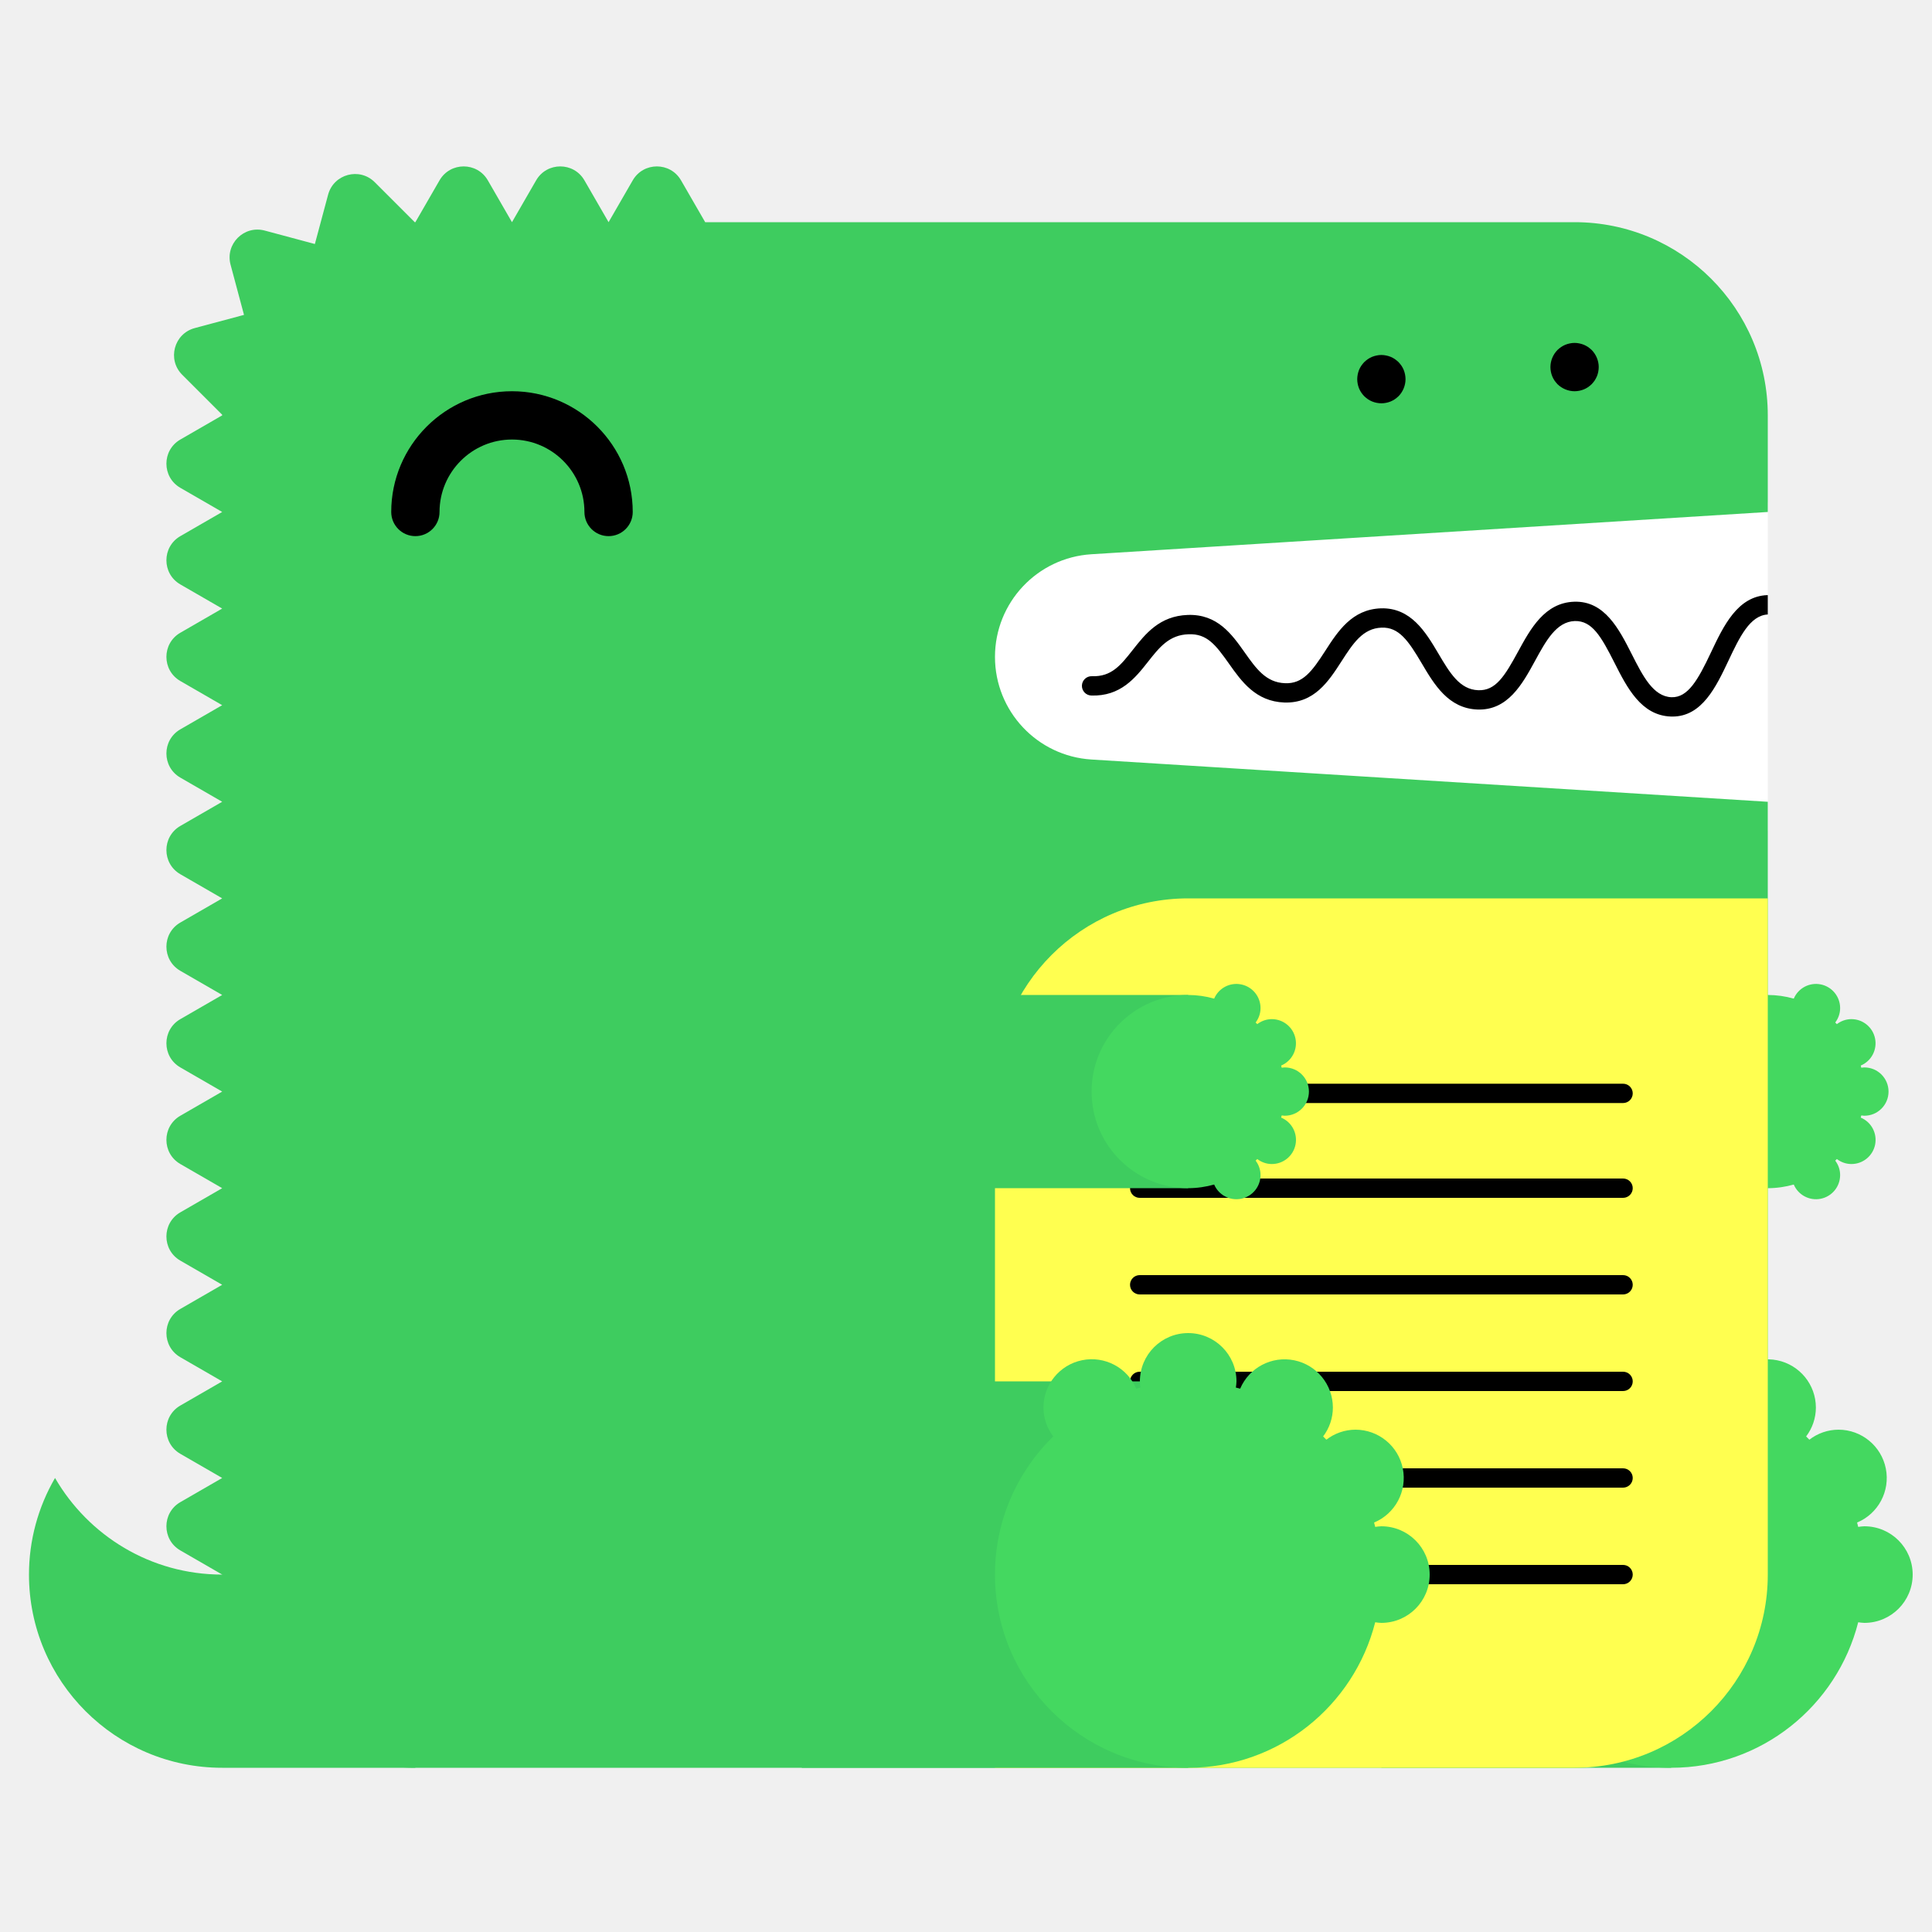
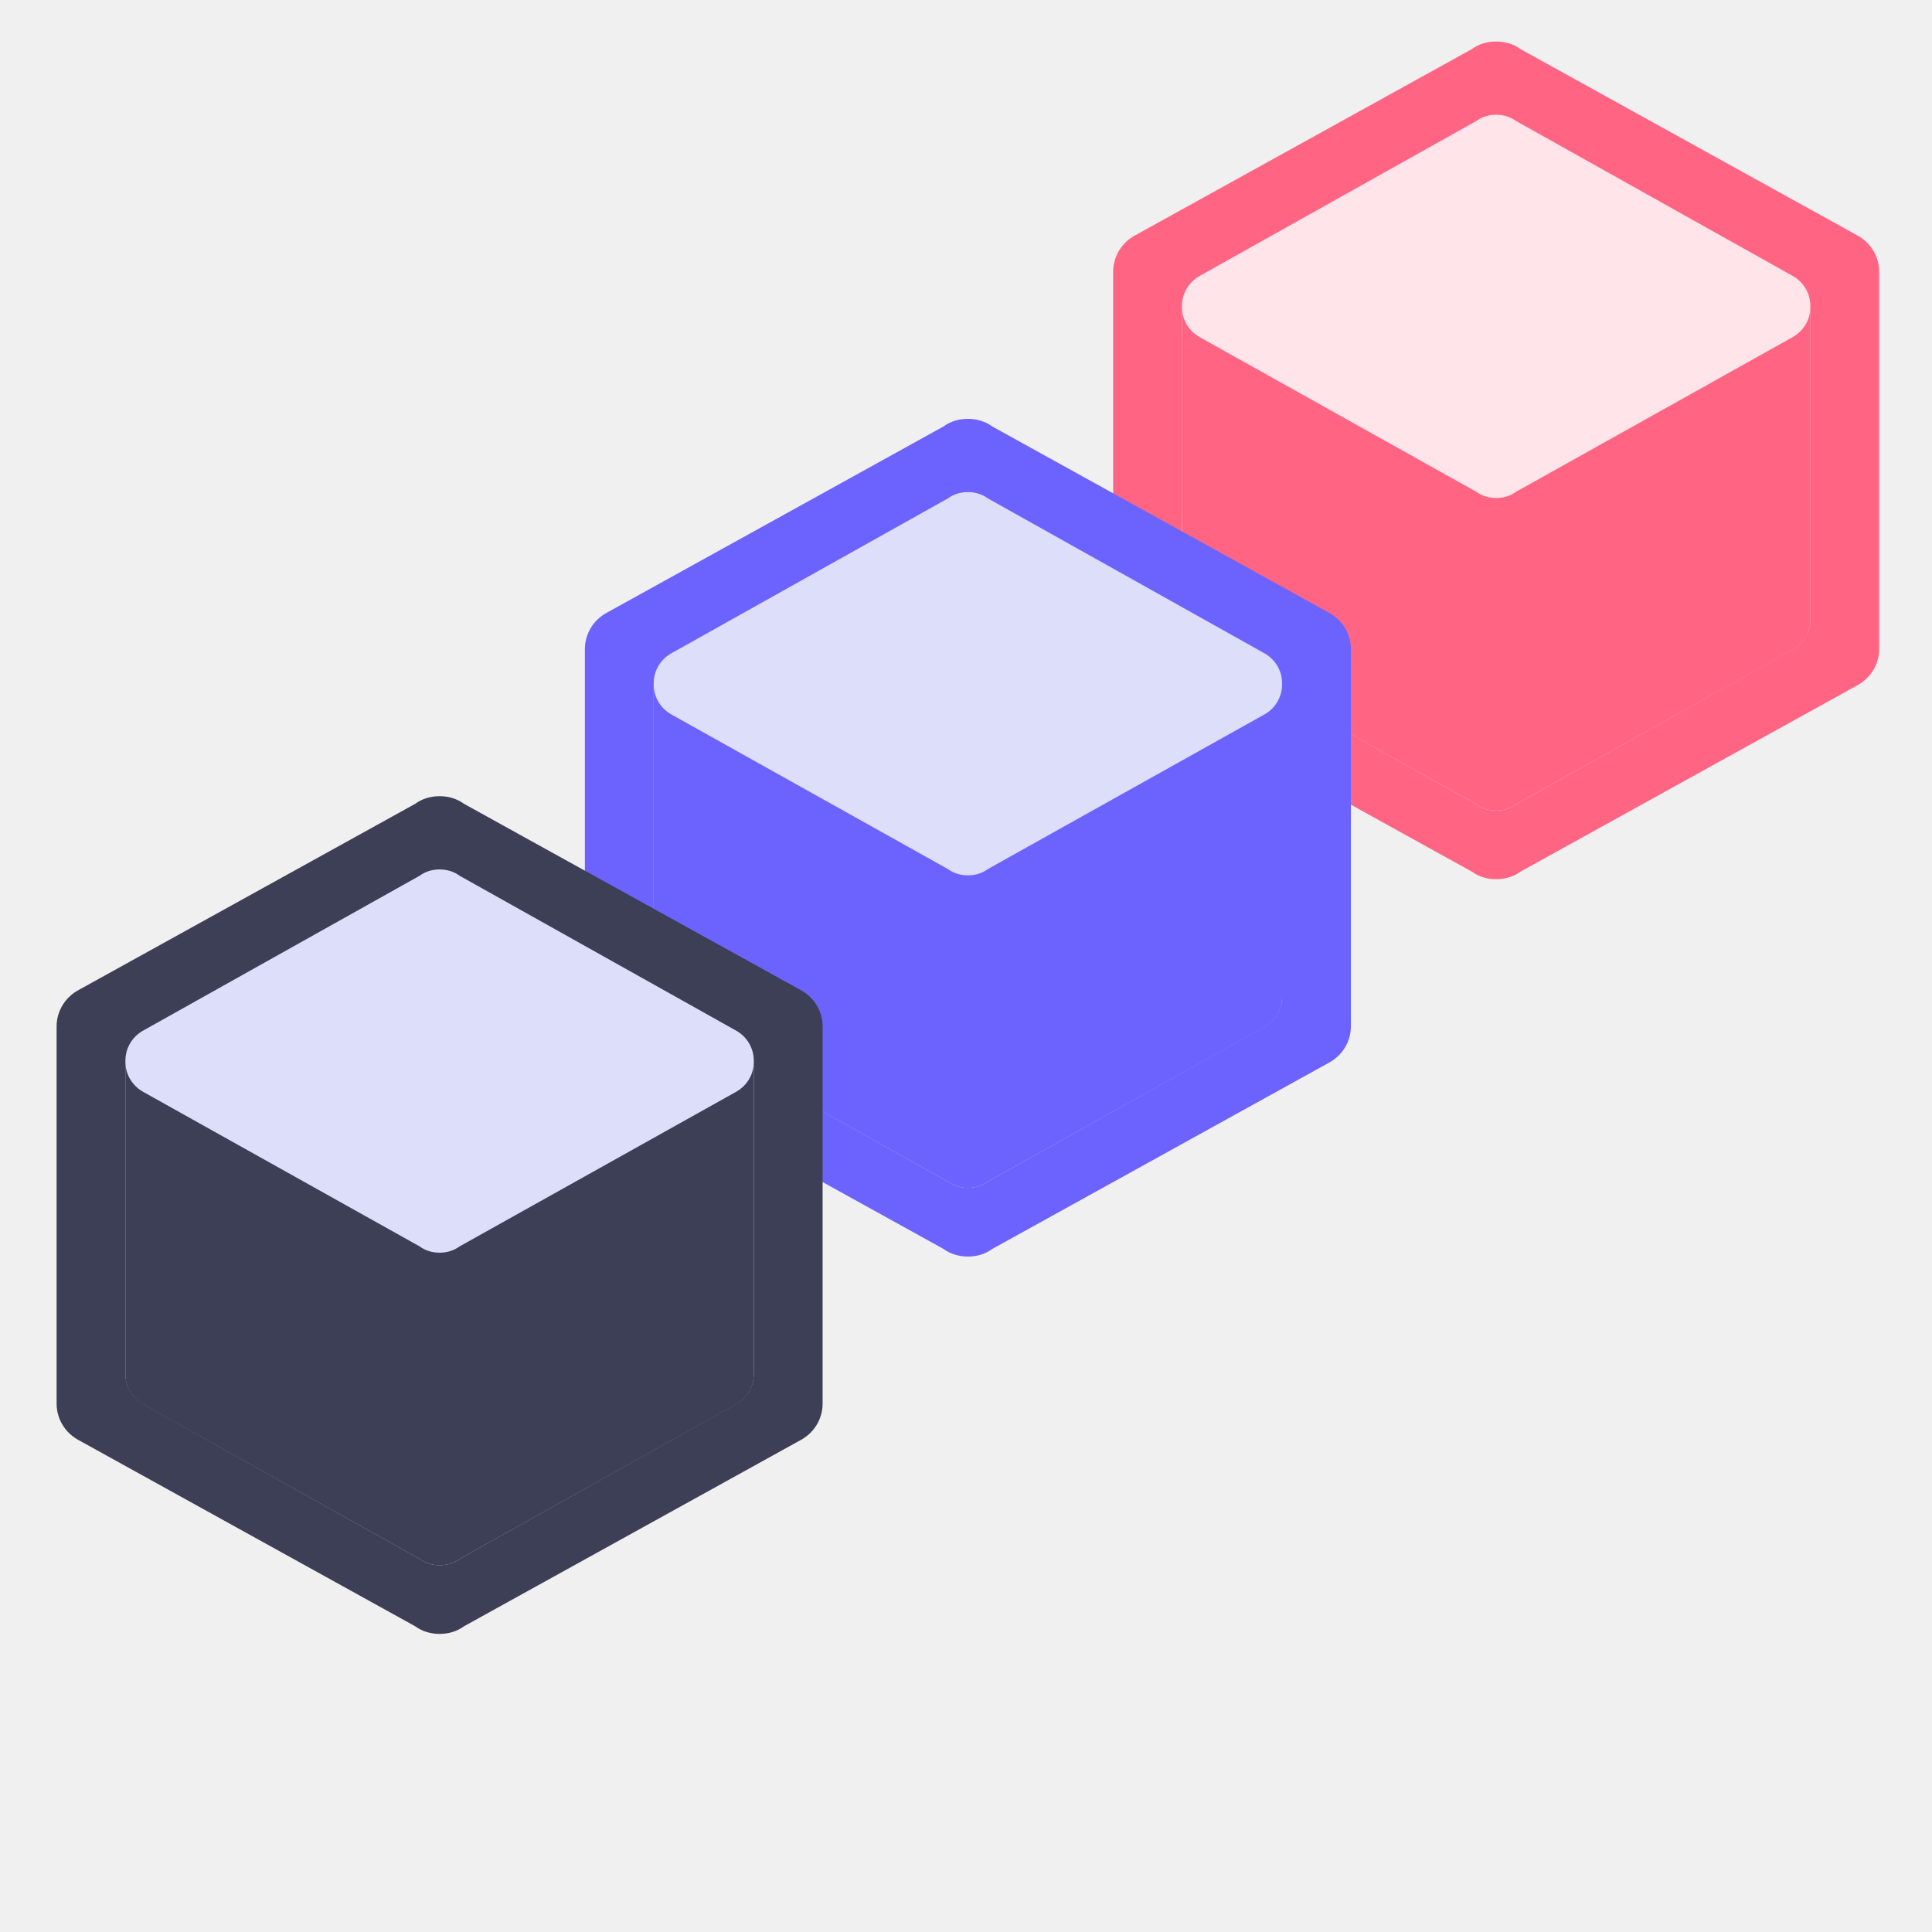
- <svg xmlns="http://www.w3.org/2000/svg" width="200" height="200" viewBox="0 0 200 200">
-   <g fill="none" fill-rule="evenodd">
-     <path fill="#FFF" d="M99 52h84v34H99z" />
-     <path d="M23 163c-7.398 0-13.843-4.027-17.303-10A19.886 19.886 0 0 0 3 163c0 11.046 8.954 20 20 20h20v-20H23z" fill="#3ECC5F" />
-     <path d="M112.98 57.376L183 53V43c0-11.046-8.954-20-20-20H73l-2.5-4.33c-1.112-1.925-3.889-1.925-5 0L63 23l-2.5-4.33c-1.111-1.925-3.889-1.925-5 0L53 23l-2.5-4.33c-1.111-1.925-3.889-1.925-5 0L43 23c-.022 0-.042.003-.065.003l-4.142-4.141c-1.57-1.571-4.252-.853-4.828 1.294l-1.369 5.104-5.192-1.392c-2.148-.575-4.111 1.389-3.535 3.536l1.39 5.193-5.102 1.367c-2.148.576-2.867 3.259-1.296 4.83l4.142 4.142c0 .021-.003.042-.003.064l-4.33 2.5c-1.925 1.111-1.925 3.889 0 5L23 53l-4.33 2.5c-1.925 1.111-1.925 3.889 0 5L23 63l-4.33 2.5c-1.925 1.111-1.925 3.889 0 5L23 73l-4.33 2.5c-1.925 1.111-1.925 3.889 0 5L23 83l-4.33 2.5c-1.925 1.111-1.925 3.889 0 5L23 93l-4.33 2.5c-1.925 1.111-1.925 3.889 0 5L23 103l-4.33 2.5c-1.925 1.111-1.925 3.889 0 5L23 113l-4.33 2.5c-1.925 1.111-1.925 3.889 0 5L23 123l-4.33 2.5c-1.925 1.111-1.925 3.889 0 5L23 133l-4.33 2.5c-1.925 1.111-1.925 3.889 0 5L23 143l-4.33 2.5c-1.925 1.111-1.925 3.889 0 5L23 153l-4.33 2.5c-1.925 1.111-1.925 3.889 0 5L23 163c0 11.046 8.954 20 20 20h120c11.046 0 20-8.954 20-20V83l-70.02-4.376A10.645 10.645 0 0 1 103 68c0-5.621 4.37-10.273 9.98-10.624" fill="#3ECC5F" />
-     <path fill="#3ECC5F" d="M143 183h30v-40h-30z" />
-     <path d="M193 158c-.219 0-.428.037-.639.064-.038-.15-.074-.301-.116-.451A5 5 0 0 0 190.32 148a4.96 4.96 0 0 0-3.016 1.036 26.531 26.531 0 0 0-.335-.336 4.955 4.955 0 0 0 1.011-2.987 5 5 0 0 0-9.599-1.959c-.148-.042-.297-.077-.445-.115.027-.211.064-.42.064-.639a5 5 0 0 0-5-5 5 5 0 0 0-5 5c0 .219.037.428.064.639-.148.038-.297.073-.445.115a4.998 4.998 0 0 0-9.599 1.959c0 1.125.384 2.151 1.011 2.987-3.717 3.632-6.031 8.693-6.031 14.3 0 11.046 8.954 20 20 20 9.339 0 17.16-6.41 19.361-15.064.211.027.42.064.639.064a5 5 0 0 0 5-5 5 5 0 0 0-5-5" fill="#44D860" />
-     <path fill="#3ECC5F" d="M153 123h30v-20h-30z" />
-     <path d="M193 115.5a2.5 2.5 0 1 0 0-5c-.109 0-.214.019-.319.032-.02-.075-.037-.15-.058-.225a2.501 2.501 0 0 0-.963-4.807c-.569 0-1.088.197-1.508.518a6.653 6.653 0 0 0-.168-.168c.314-.417.506-.931.506-1.494a2.5 2.5 0 0 0-4.8-.979A9.987 9.987 0 0 0 183 103c-5.522 0-10 4.478-10 10s4.478 10 10 10c.934 0 1.833-.138 2.69-.377a2.5 2.5 0 0 0 4.8-.979c0-.563-.192-1.077-.506-1.494.057-.055.113-.111.168-.168.42.321.939.518 1.508.518a2.5 2.5 0 0 0 .963-4.807c.021-.074.038-.15.058-.225.105.013.21.032.319.032" fill="#44D860" />
-     <path d="M63 55.5a2.5 2.5 0 0 1-2.5-2.5c0-4.136-3.364-7.5-7.5-7.5s-7.5 3.364-7.5 7.5a2.5 2.5 0 1 1-5 0c0-6.893 5.607-12.5 12.5-12.5S65.5 46.107 65.5 53a2.5 2.5 0 0 1-2.5 2.5" fill="#000" />
-     <path d="M103 183h60c11.046 0 20-8.954 20-20V93h-60c-11.046 0-20 8.954-20 20v70z" fill="#FFFF50" />
-     <path d="M168.02 124h-50.04a1 1 0 1 1 0-2h50.04a1 1 0 1 1 0 2m0 20h-50.04a1 1 0 1 1 0-2h50.04a1 1 0 1 1 0 2m0 20h-50.04a1 1 0 1 1 0-2h50.04a1 1 0 1 1 0 2m0-49.814h-50.04a1 1 0 1 1 0-2h50.04a1 1 0 1 1 0 2m0 19.814h-50.04a1 1 0 1 1 0-2h50.04a1 1 0 1 1 0 2m0 20h-50.04a1 1 0 1 1 0-2h50.04a1 1 0 1 1 0 2M183 61.611c-.012 0-.022-.006-.034-.005-3.09.105-4.552 3.196-5.842 5.923-1.346 2.85-2.387 4.703-4.093 4.647-1.889-.068-2.969-2.202-4.113-4.46-1.314-2.594-2.814-5.536-5.963-5.426-3.046.104-4.513 2.794-5.807 5.167-1.377 2.528-2.314 4.065-4.121 3.994-1.927-.07-2.951-1.805-4.136-3.813-1.321-2.236-2.848-4.75-5.936-4.664-2.994.103-4.465 2.385-5.763 4.4-1.373 2.13-2.335 3.428-4.165 3.351-1.973-.07-2.992-1.51-4.171-3.177-1.324-1.873-2.816-3.993-5.895-3.89-2.928.1-4.399 1.97-5.696 3.618-1.232 1.564-2.194 2.802-4.229 2.724a1 1 0 0 0-.072 2c3.017.101 4.545-1.8 5.872-3.487 1.177-1.496 2.193-2.787 4.193-2.855 1.926-.082 2.829 1.115 4.195 3.045 1.297 1.834 2.769 3.914 5.731 4.021 3.103.104 4.596-2.215 5.918-4.267 1.182-1.834 2.202-3.417 4.15-3.484 1.793-.067 2.769 1.35 4.145 3.681 1.297 2.197 2.766 4.686 5.787 4.796 3.125.108 4.634-2.62 5.949-5.035 1.139-2.088 2.214-4.06 4.119-4.126 1.793-.042 2.728 1.595 4.111 4.33 1.292 2.553 2.757 5.445 5.825 5.556l.169.003c3.064 0 4.518-3.075 5.805-5.794 1.139-2.41 2.217-4.68 4.067-4.773v-2z" fill="#000" />
-     <path fill="#3ECC5F" d="M83 183h40v-40H83z" />
-     <path d="M143 158c-.219 0-.428.037-.639.064-.038-.15-.074-.301-.116-.451A5 5 0 0 0 140.32 148a4.96 4.96 0 0 0-3.016 1.036 26.531 26.531 0 0 0-.335-.336 4.955 4.955 0 0 0 1.011-2.987 5 5 0 0 0-9.599-1.959c-.148-.042-.297-.077-.445-.115.027-.211.064-.42.064-.639a5 5 0 0 0-5-5 5 5 0 0 0-5 5c0 .219.037.428.064.639-.148.038-.297.073-.445.115a4.998 4.998 0 0 0-9.599 1.959c0 1.125.384 2.151 1.011 2.987-3.717 3.632-6.031 8.693-6.031 14.3 0 11.046 8.954 20 20 20 9.339 0 17.16-6.41 19.361-15.064.211.027.42.064.639.064a5 5 0 0 0 5-5 5 5 0 0 0-5-5" fill="#44D860" />
-     <path fill="#3ECC5F" d="M83 123h40v-20H83z" />
-     <path d="M133 115.5a2.5 2.5 0 1 0 0-5c-.109 0-.214.019-.319.032-.02-.075-.037-.15-.058-.225a2.501 2.501 0 0 0-.963-4.807c-.569 0-1.088.197-1.508.518a6.653 6.653 0 0 0-.168-.168c.314-.417.506-.931.506-1.494a2.5 2.5 0 0 0-4.8-.979A9.987 9.987 0 0 0 123 103c-5.522 0-10 4.478-10 10s4.478 10 10 10c.934 0 1.833-.138 2.69-.377a2.5 2.5 0 0 0 4.8-.979c0-.563-.192-1.077-.506-1.494.057-.055.113-.111.168-.168.42.321.939.518 1.508.518a2.5 2.5 0 0 0 .963-4.807c.021-.074.038-.15.058-.225.105.013.21.032.319.032" fill="#44D860" />
-     <path d="M143 41.75c-.16 0-.33-.02-.49-.05a2.52 2.52 0 0 1-.47-.14c-.15-.06-.29-.14-.431-.23-.13-.09-.259-.2-.38-.31-.109-.12-.219-.24-.309-.38s-.17-.28-.231-.43a2.619 2.619 0 0 1-.189-.96c0-.16.02-.33.05-.49.03-.16.08-.31.139-.47.061-.15.141-.29.231-.43.09-.13.2-.26.309-.38.121-.11.25-.22.38-.31.141-.09.281-.17.431-.23.149-.06.31-.11.47-.14.32-.07.65-.07.98 0 .159.03.32.08.47.14.149.06.29.14.43.23.13.09.259.2.38.31.11.12.22.25.31.38.09.14.17.28.23.43.06.16.11.31.14.47.029.16.05.33.05.49 0 .66-.271 1.31-.73 1.77-.121.11-.25.22-.38.31-.14.09-.281.17-.43.23a2.565 2.565 0 0 1-.96.19m20-1.25c-.66 0-1.3-.27-1.771-.73a3.802 3.802 0 0 1-.309-.38c-.09-.14-.17-.28-.231-.43a2.619 2.619 0 0 1-.189-.96c0-.66.27-1.3.729-1.77.121-.11.25-.22.38-.31.141-.09.281-.17.431-.23.149-.06.31-.11.47-.14.32-.07.66-.07.98 0 .159.03.32.08.47.14.149.06.29.14.43.23.13.09.259.2.38.31.459.47.73 1.11.73 1.77 0 .16-.021.33-.05.49-.03.16-.08.32-.14.47-.07.15-.14.29-.23.43-.09.13-.2.26-.31.38-.121.11-.25.22-.38.31-.14.09-.281.17-.43.23a2.565 2.565 0 0 1-.96.19" fill="#000" />
+ <svg xmlns="http://www.w3.org/2000/svg" width="512px" height="512px" viewBox="0 0 512 512" version="1.1">
+   <g id="Logo" stroke="none" stroke-width="1" fill="none" fill-rule="evenodd">
+     <g id="Group-Copy-2" transform="translate(295, 11)">
+       <path d="M197.023,170.718 L107.928,220.002 C106.124,221.334 103.868,222 101.5,222 C99.132,222 96.876,221.334 95.072,220.002 L5.977,170.718 C2.368,168.831 0,165.168 0,160.95 L0,61.05 C0,56.832 2.368,53.169 5.977,51.282 L95.072,1.998 C96.876,0.666 99.132,0 101.5,0 C103.868,0 106.124,0.666 107.928,1.998 L197.023,51.282 C200.632,53.169 203,56.832 203,61.05 L203,160.95 C203,165.168 200.632,168.831 197.023,170.718 Z" id="Path-Copy-2" fill="#FF6583" />
+       <path d="M179.863,161.208 L106.774,202.144 C105.293,203.25 103.443,203.803 101.5,203.803 C99.557,203.803 97.707,203.25 96.226,202.144 L23.137,161.208 C20.176,159.641 18.234,156.599 18.234,153.095 L18.234,70.118 C18.234,66.615 20.176,63.572 23.137,62.005 L96.226,21.069 C97.707,19.963 99.557,19.41 101.5,19.41 C103.443,19.41 105.293,19.963 106.774,21.069 L179.863,62.005 C182.824,63.572 184.766,66.615 184.766,70.118 L184.766,153.095 C184.766,156.599 182.824,159.641 179.863,161.208 Z" id="Path-Copy-3" fill="#FFE5EA" />
+       <path d="M18.234,70.361 C18.234,73.858 20.176,76.895 23.137,78.459 L96.226,119.32 C97.707,120.425 99.557,120.977 101.5,120.977 C103.443,120.977 105.293,120.425 106.774,119.32 L179.863,78.459 C182.824,76.895 184.766,73.858 184.766,70.361 L184.766,153.187 C184.766,156.684 182.824,159.721 179.863,161.286 L106.774,202.147 C105.293,203.251 103.443,203.803 101.5,203.803 C99.557,203.803 97.707,203.251 96.226,202.147 L23.137,161.286 C20.176,159.721 18.234,156.684 18.234,153.187 L18.234,70.361 Z" id="Combined-Shape-Copy" fill="#FF6583" fill-rule="nonzero" />
+     </g>
+     <g id="Group" transform="translate(155, 111)">
+       <path d="M203,160.95 C203,165.168 200.632,168.831 197.023,170.718 L107.928,220.002 C106.124,221.334 103.868,222 101.5,222 C99.132,222 96.876,221.334 95.072,220.002 L5.977,170.718 C2.368,168.831 0,165.168 0,160.95 L0,61.05 C0,56.832 2.368,53.169 5.977,51.282 L95.072,1.998 C96.876,0.666 99.132,0 101.5,0 C103.868,0 106.124,0.666 107.928,1.998 L197.023,51.282 C200.632,53.169 203,56.832 203,61.05 L203,160.95 Z" id="Path-Copy-2" fill="#6c63ff" />
+       <path d="M184.766,153.095 C184.766,156.599 182.824,159.641 179.863,161.208 L106.774,202.144 C105.293,203.25 103.443,203.803 101.5,203.803 C99.557,203.803 97.707,203.25 96.226,202.144 L23.137,161.208 C20.176,159.641 18.234,156.599 18.234,153.095 L18.234,70.118 C18.234,66.615 20.176,63.572 23.137,62.005 L96.226,21.069 C97.707,19.963 99.557,19.41 101.5,19.41 C103.443,19.41 105.293,19.963 106.774,21.069 L179.863,62.005 C182.824,63.572 184.766,66.615 184.766,70.118 L184.766,153.095 Z" id="Path-Copy-3" fill="#DDDEFA" />
+       <path d="M18.234,70.361 C18.234,73.858 20.176,76.895 23.137,78.459 L96.226,119.32 C97.707,120.425 99.557,120.977 101.5,120.977 C103.443,120.977 105.293,120.425 106.774,119.32 L179.863,78.459 C182.824,76.895 184.766,73.858 184.766,70.361 L184.766,153.187 C184.766,156.684 182.824,159.721 179.863,161.286 L106.774,202.147 C105.293,203.251 103.443,203.803 101.5,203.803 C99.557,203.803 97.707,203.251 96.226,202.147 L23.137,161.286 C20.176,159.721 18.234,156.684 18.234,153.187 L18.234,70.361 Z" id="Combined-Shape-Copy" fill="#6c63ff" fill-rule="nonzero" />
+     </g>
+     <g id="Group-Copy" transform="translate(15, 211)">
+       <path d="M203,160.95 C203,165.168 200.632,168.831 197.023,170.718 L107.928,220.002 C106.124,221.334 103.868,222 101.5,222 C99.132,222 96.876,221.334 95.072,220.002 L5.977,170.718 C2.368,168.831 0,165.168 0,160.95 L0,61.05 C0,56.832 2.368,53.169 5.977,51.282 L95.072,1.998 C96.876,0.666 99.132,0 101.5,0 C103.868,0 106.124,0.666 107.928,1.998 L197.023,51.282 C200.632,53.169 203,56.832 203,61.05 L203,160.95 Z" id="Path-Copy-2" fill="#3d3f56" />
+       <path d="M184.766,153.095 C184.766,156.599 182.824,159.641 179.863,161.208 L106.774,202.144 C105.293,203.25 103.443,203.803 101.5,203.803 C99.557,203.803 97.707,203.25 96.226,202.144 L23.137,161.208 C20.176,159.641 18.234,156.599 18.234,153.095 L18.234,70.118 C18.234,66.615 20.176,63.572 23.137,62.005 L96.226,21.069 C97.707,19.963 99.557,19.41 101.5,19.41 C103.443,19.41 105.293,19.963 106.774,21.069 L179.863,62.005 C182.824,63.572 184.766,66.615 184.766,70.118 L184.766,153.095 Z" id="Path-Copy-3" fill="#DDDEFA" />
+       <path d="M18.234,70.361 C18.234,73.858 20.176,76.895 23.137,78.459 L96.226,119.32 C97.707,120.425 99.557,120.977 101.5,120.977 C103.443,120.977 105.293,120.425 106.774,119.32 L179.863,78.459 C182.824,76.895 184.766,73.858 184.766,70.361 L184.766,153.187 C184.766,156.684 182.824,159.721 179.863,161.286 L106.774,202.147 C105.293,203.251 103.443,203.803 101.5,203.803 C99.557,203.803 97.707,203.251 96.226,202.147 L23.137,161.286 C20.176,159.721 18.234,156.684 18.234,153.187 L18.234,70.361 Z" id="Combined-Shape-Copy" fill="#3d3f56" fill-rule="nonzero" />
+     </g>
  </g>
</svg>
